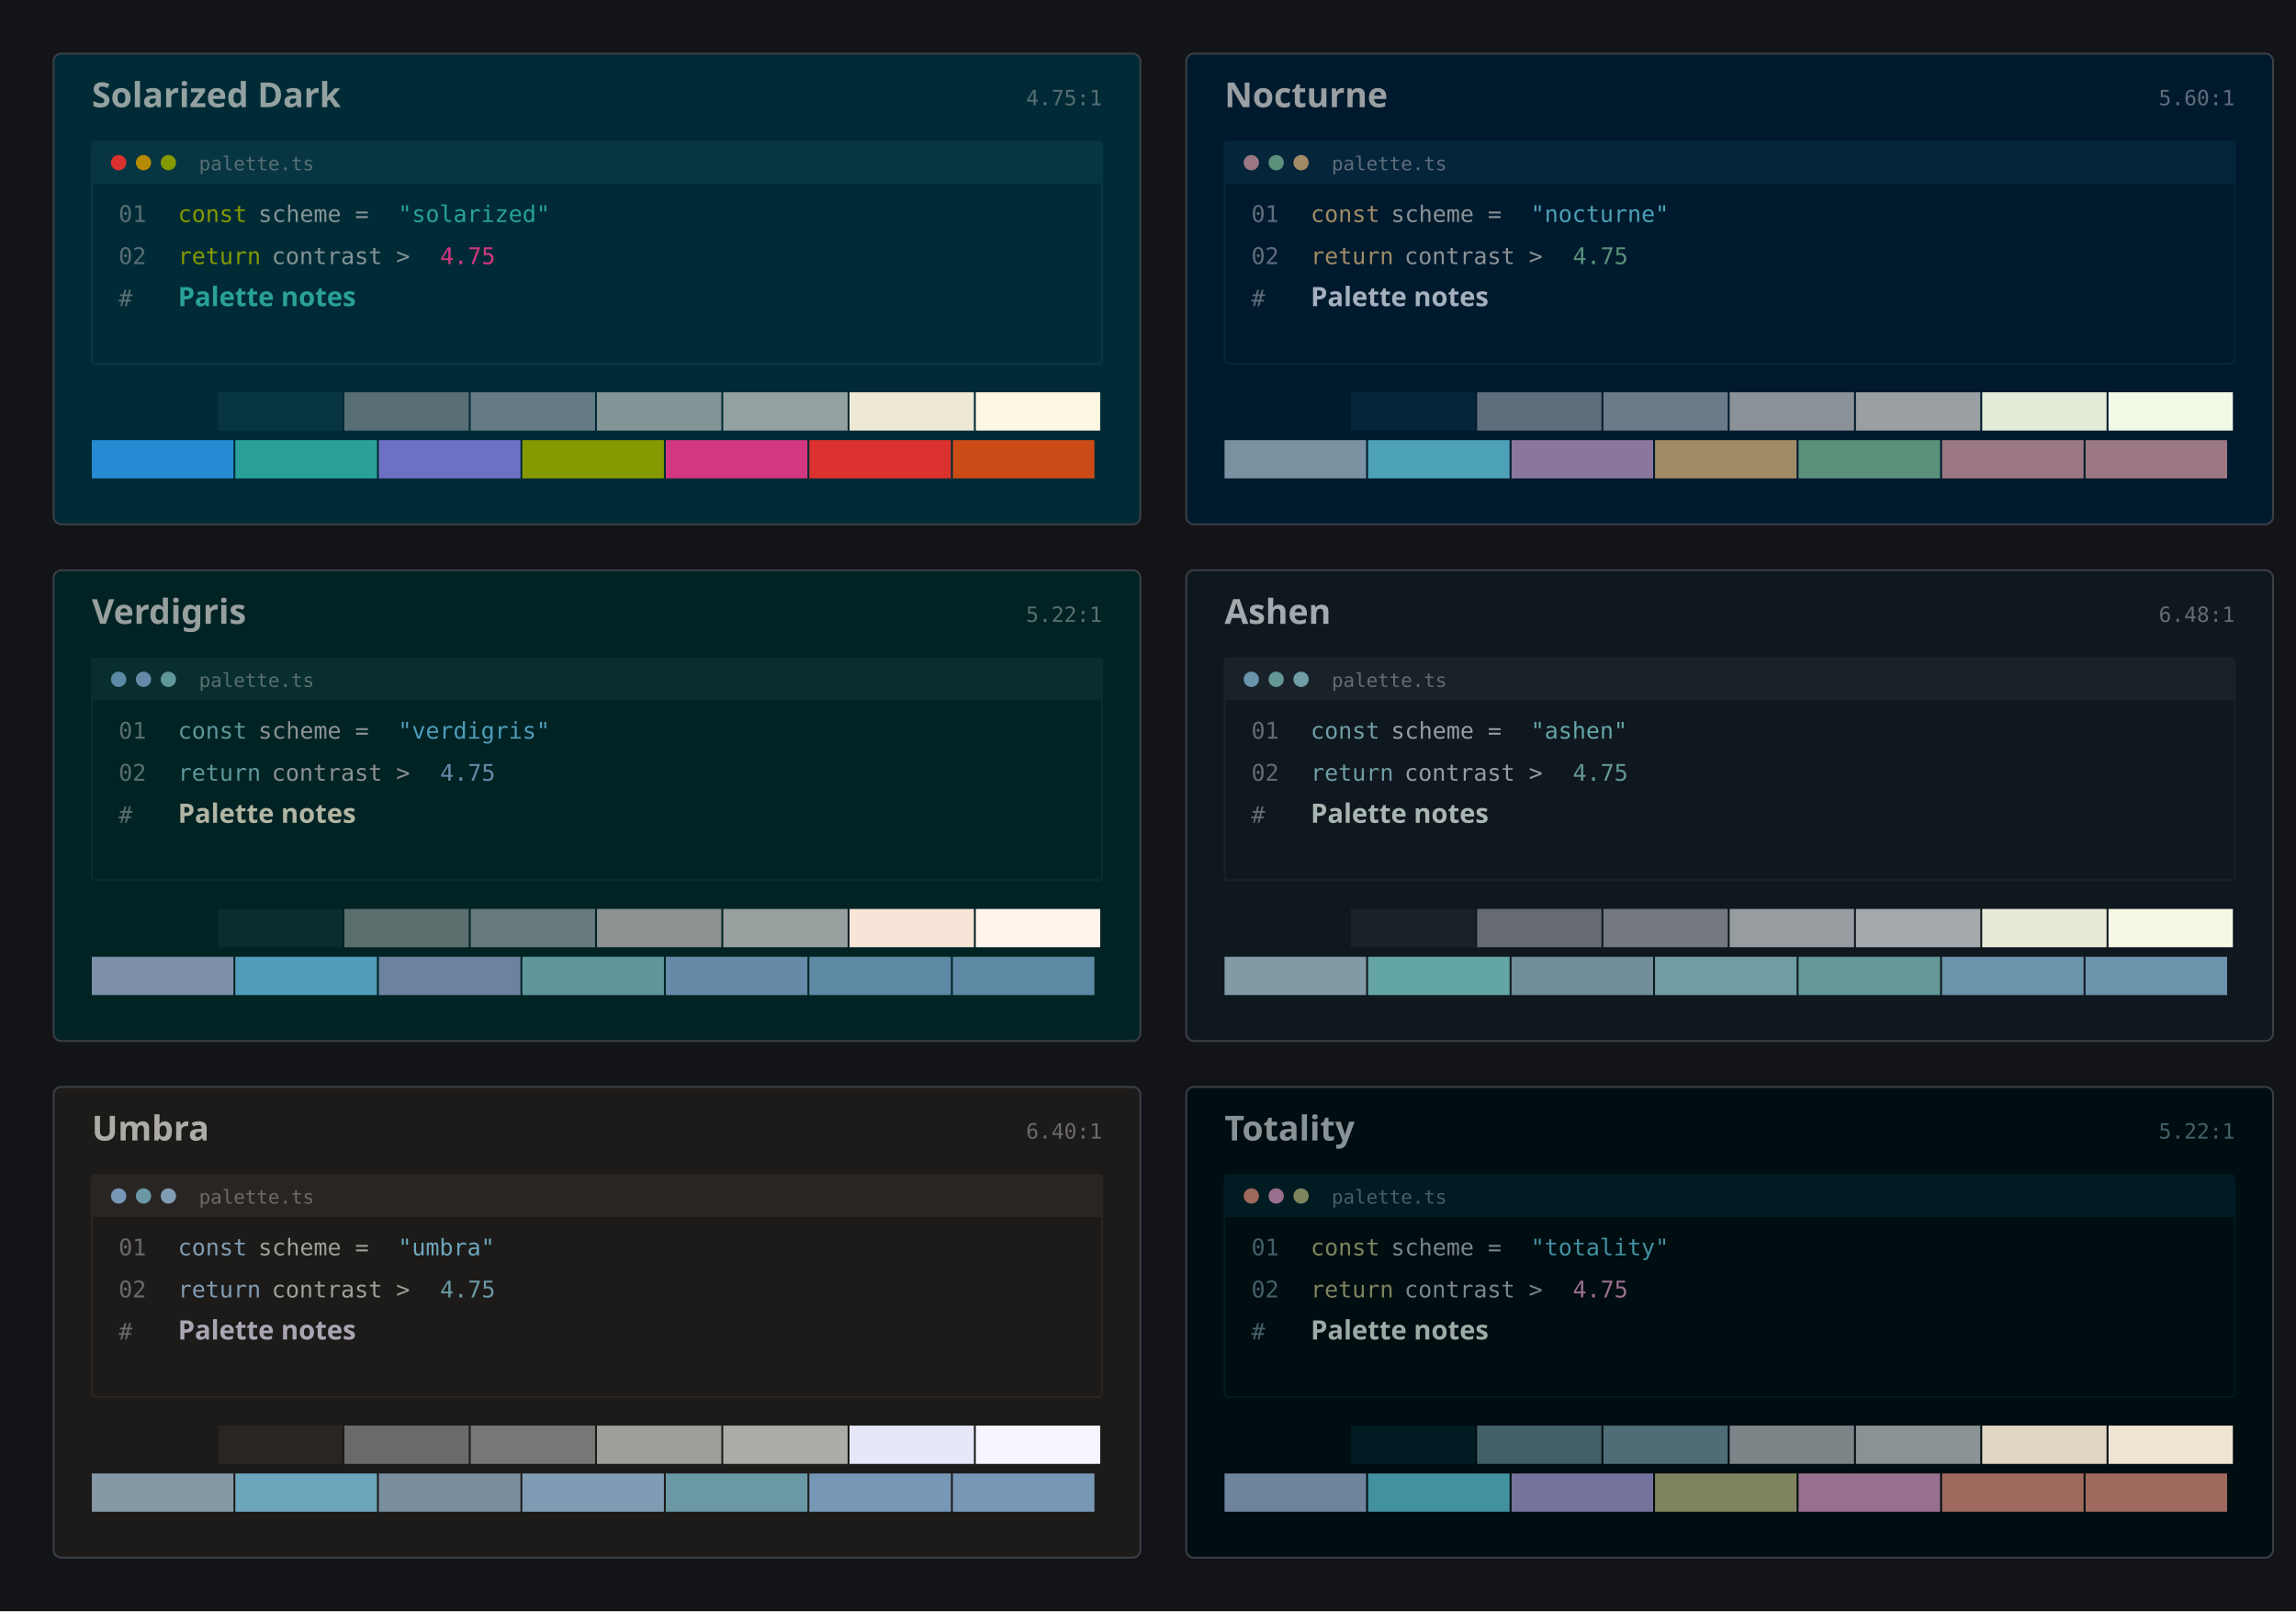
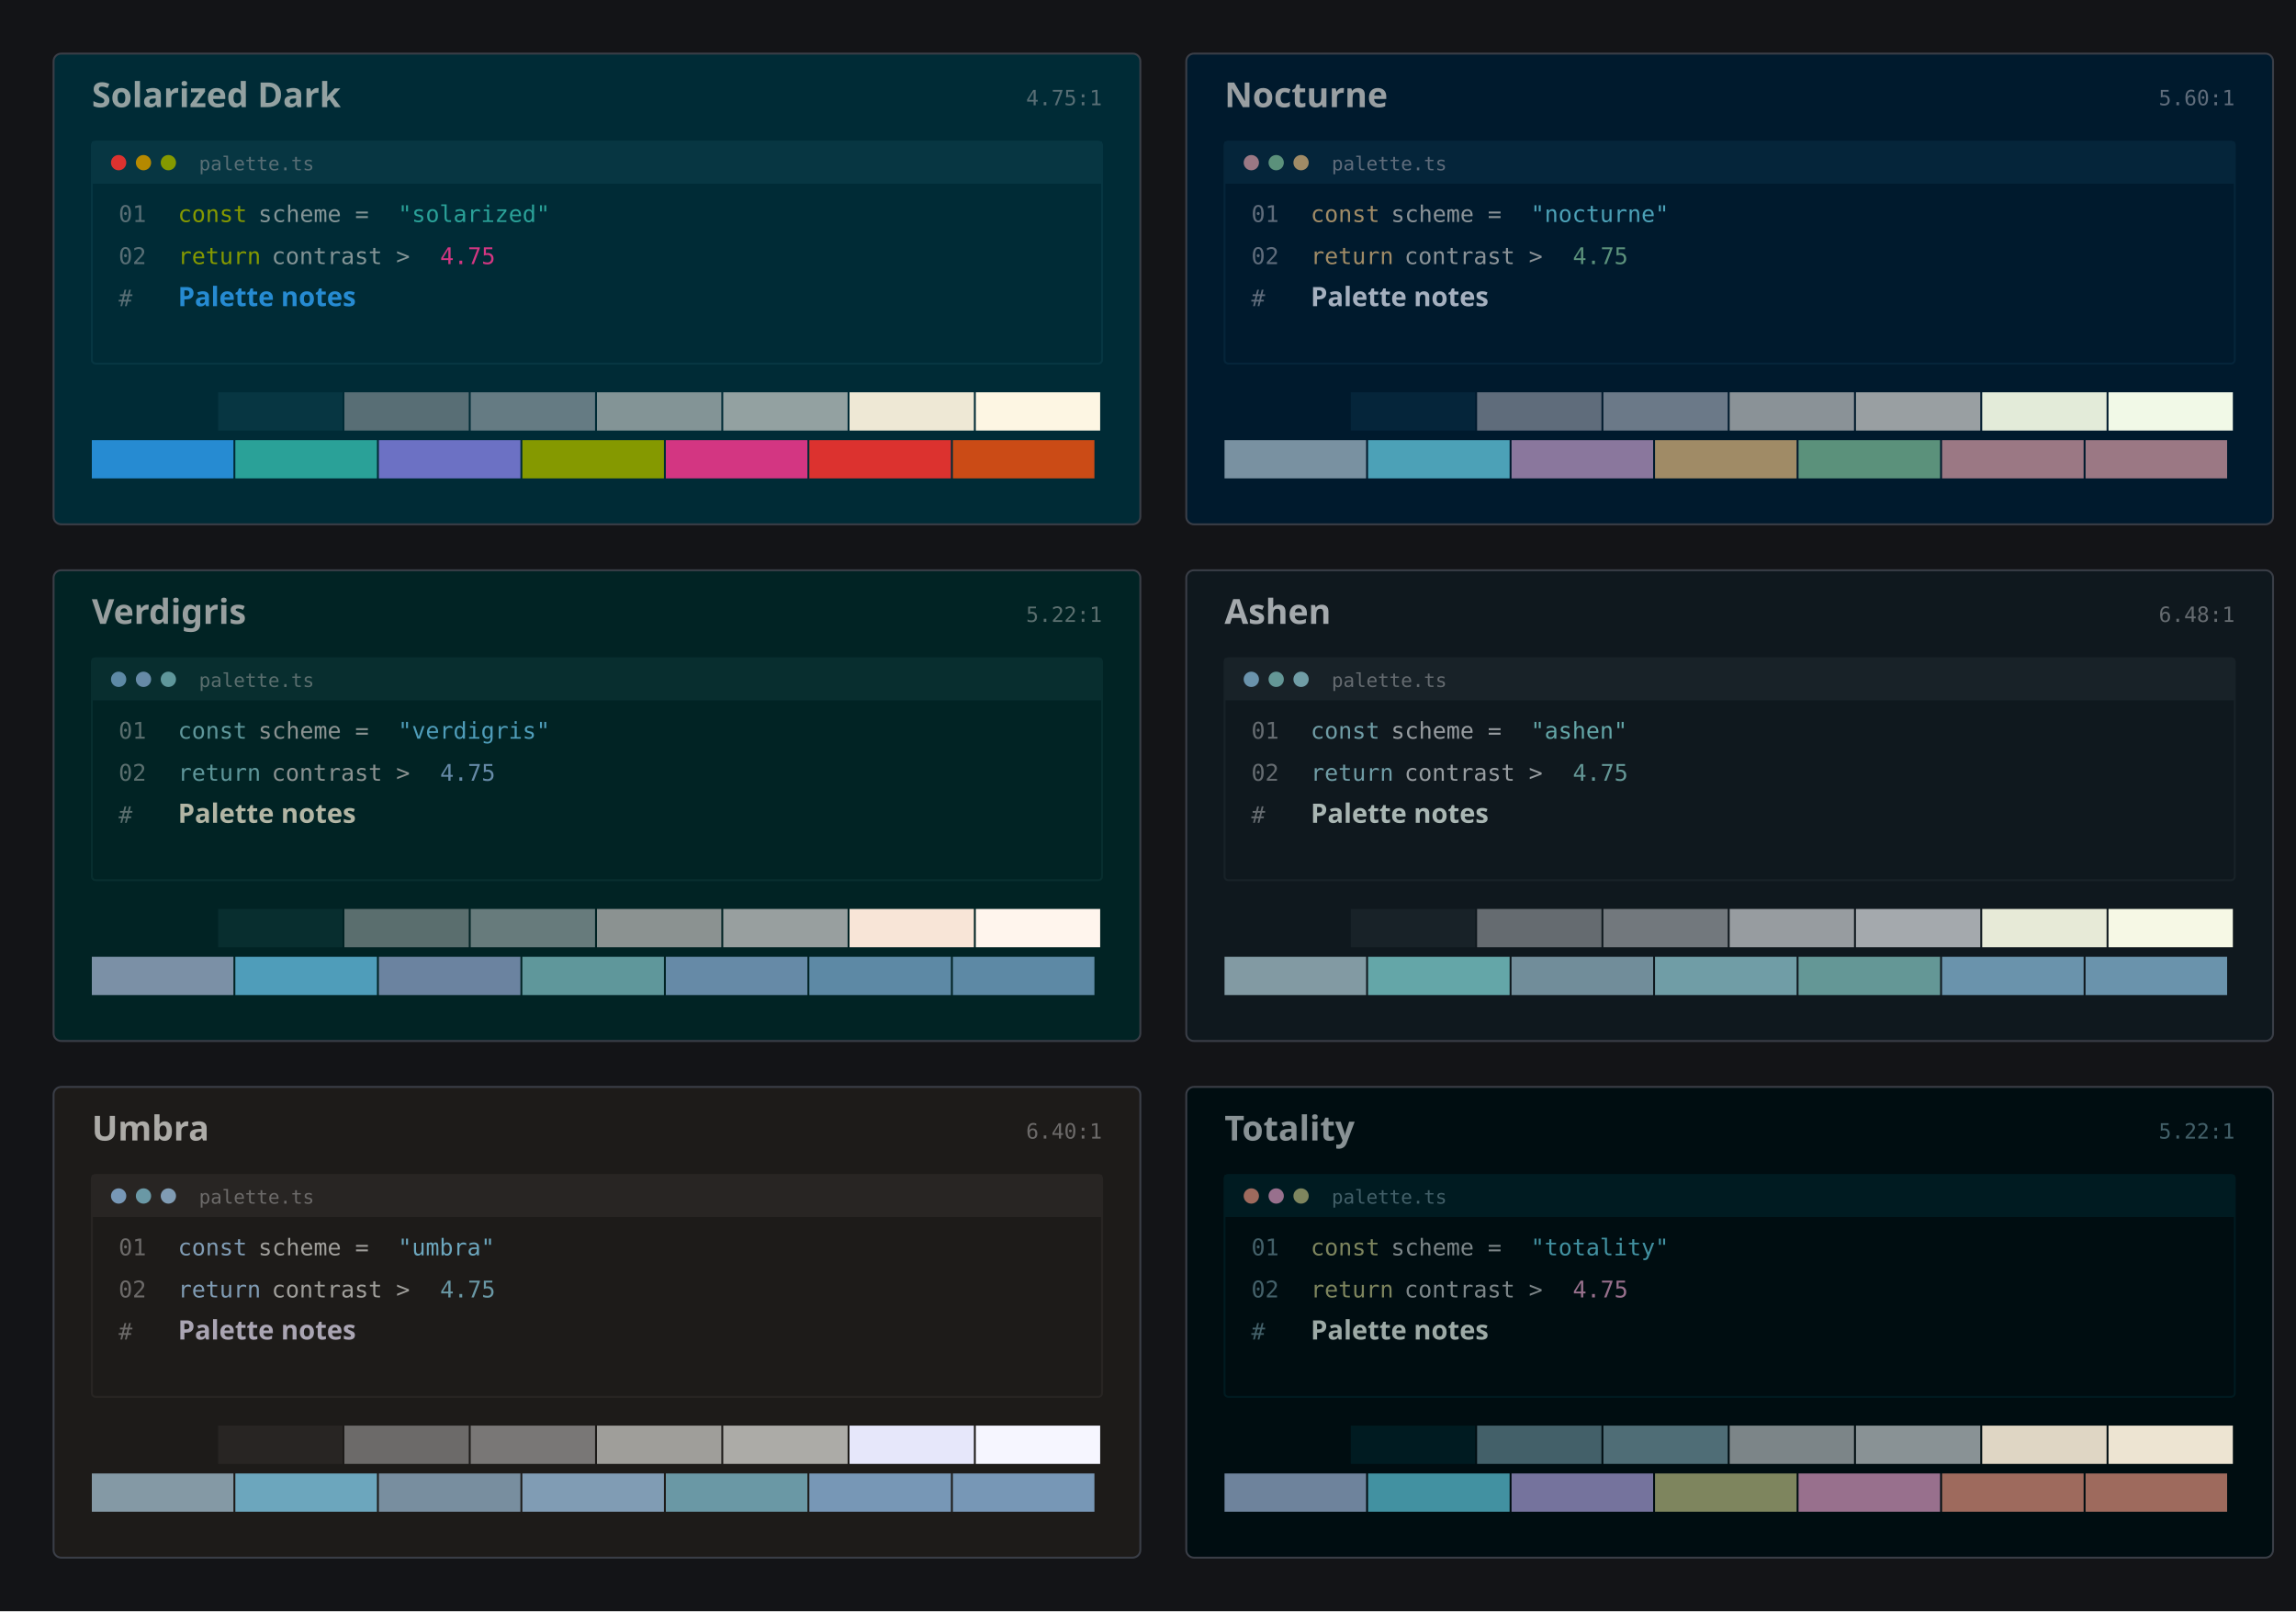
<svg xmlns="http://www.w3.org/2000/svg" width="1200" height="842" viewBox="0 0 1200 842" role="img" aria-labelledby="title desc">
  <rect width="100%" height="100%" fill="#131417" />
  <g transform="translate(28 28)">
    <rect width="568" height="246" rx="4" fill="#002b36" stroke="#3a3e47" />
    <text x="20" y="28" fill="#93a1a1" font-family="system-ui,sans-serif" font-size="18" font-weight="600">Solarized Dark</text>
    <text x="548" y="27" text-anchor="end" fill="#586e75" font-family="ui-monospace,monospace" font-size="11">4.75:1</text>
    <rect x="20" y="46" width="528" height="116" rx="2" fill="#002b36" stroke="#073642" />
    <rect x="20" y="46" width="528" height="22" fill="#073642" />
    <circle cx="34" cy="57" r="4" fill="#dc322f" />
    <circle cx="47" cy="57" r="4" fill="#b58900" />
    <circle cx="60" cy="57" r="4" fill="#859900" />
    <text x="76" y="61" fill="#586e75" font-family="ui-monospace,monospace" font-size="10">palette.ts</text>
    <g font-family="ui-monospace,monospace" font-size="12">
      <text x="34" y="88" fill="#586e75">01</text>
      <text x="65" y="88" fill="#859900">const</text>
      <text x="107" y="88" fill="#839496"> scheme = </text>
      <text x="180" y="88" fill="#2aa198">"solarized"</text>
      <text x="34" y="110" fill="#586e75">02</text>
      <text x="65" y="110" fill="#859900">return</text>
      <text x="114" y="110" fill="#839496"> contrast &gt; </text>
      <text x="202" y="110" fill="#d33682">4.75</text>
      <text x="34" y="132" fill="#586e75">#</text>
-       <text x="65" y="132" fill="#2aa198" font-family="system-ui,sans-serif" font-size="14" font-weight="600">Palette notes</text>
+       <text x="65" y="132" fill="#268bd2" font-family="system-ui,sans-serif" font-size="14" font-weight="600">Palette notes</text>
    </g>
    <g transform="translate(20 177)">
      <rect x="0" width="65" height="20" fill="#002b36" />
      <rect x="66" width="65" height="20" fill="#073642" />
      <rect x="132" width="65" height="20" fill="#586e75" />
      <rect x="198" width="65" height="20" fill="#657b83" />
      <rect x="264" width="65" height="20" fill="#839496" />
      <rect x="330" width="65" height="20" fill="#93a1a1" />
      <rect x="396" width="65" height="20" fill="#eee8d5" />
      <rect x="462" width="65" height="20" fill="#fdf6e3" />
    </g>
    <g transform="translate(20 202)">
      <rect x="0" width="74" height="20" fill="#268bd2" />
      <rect x="75" width="74" height="20" fill="#2aa198" />
      <rect x="150" width="74" height="20" fill="#6c71c4" />
      <rect x="225" width="74" height="20" fill="#859900" />
      <rect x="300" width="74" height="20" fill="#d33682" />
      <rect x="375" width="74" height="20" fill="#dc322f" />
      <rect x="450" width="74" height="20" fill="#cb4b16" />
    </g>
  </g>
  <g transform="translate(620 28)">
    <rect width="568" height="246" rx="4" fill="#001a2d" stroke="#3a3e47" />
    <text x="20" y="28" fill="#999fa2" font-family="system-ui,sans-serif" font-size="18" font-weight="600">Nocturne</text>
    <text x="548" y="27" text-anchor="end" fill="#5f6c7b" font-family="ui-monospace,monospace" font-size="11">5.60:1</text>
    <rect x="20" y="46" width="528" height="116" rx="2" fill="#001a2d" stroke="#05253a" />
    <rect x="20" y="46" width="528" height="22" fill="#05253a" />
    <circle cx="34" cy="57" r="4" fill="#9b7884" />
    <circle cx="47" cy="57" r="4" fill="#5b917b" />
    <circle cx="60" cy="57" r="4" fill="#a08b66" />
    <text x="76" y="61" fill="#5f6c7b" font-family="ui-monospace,monospace" font-size="10">palette.ts</text>
    <g font-family="ui-monospace,monospace" font-size="12">
      <text x="34" y="88" fill="#5f6c7b">01</text>
      <text x="65" y="88" fill="#a08b66">const</text>
      <text x="107" y="88" fill="#8a9297"> scheme = </text>
      <text x="180" y="88" fill="#4ca1b7">"nocturne"</text>
      <text x="34" y="110" fill="#5f6c7b">02</text>
      <text x="65" y="110" fill="#a08b66">return</text>
      <text x="114" y="110" fill="#8a9297"> contrast &gt; </text>
      <text x="202" y="110" fill="#5b917b">4.75</text>
      <text x="34" y="132" fill="#5f6c7b">#</text>
      <text x="65" y="132" fill="#a5b0bf" font-family="system-ui,sans-serif" font-size="14" font-weight="600">Palette notes</text>
    </g>
    <g transform="translate(20 177)">
      <rect x="0" width="65" height="20" fill="#001a2d" />
      <rect x="66" width="65" height="20" fill="#05253a" />
      <rect x="132" width="65" height="20" fill="#5f6c7b" />
      <rect x="198" width="65" height="20" fill="#6b7988" />
      <rect x="264" width="65" height="20" fill="#8a9297" />
      <rect x="330" width="65" height="20" fill="#999fa2" />
      <rect x="396" width="65" height="20" fill="#e3ebd9" />
      <rect x="462" width="65" height="20" fill="#f1f9e7" />
    </g>
    <g transform="translate(20 202)">
      <rect x="0" width="74" height="20" fill="#7991a1" />
      <rect x="75" width="74" height="20" fill="#4ca1b7" />
      <rect x="150" width="74" height="20" fill="#8a779d" />
      <rect x="225" width="74" height="20" fill="#a08b66" />
      <rect x="300" width="74" height="20" fill="#5b917b" />
      <rect x="375" width="74" height="20" fill="#9b7884" />
      <rect x="450" width="74" height="20" fill="#9b7884" />
    </g>
  </g>
  <g transform="translate(28 298)">
    <rect width="568" height="246" rx="4" fill="#012324" stroke="#3a3e47" />
    <text x="20" y="28" fill="#989f9f" font-family="system-ui,sans-serif" font-size="18" font-weight="600">Verdigris</text>
    <text x="548" y="27" text-anchor="end" fill="#5a6e6e" font-family="ui-monospace,monospace" font-size="11">5.22:1</text>
    <rect x="20" y="46" width="528" height="116" rx="2" fill="#012324" stroke="#082e2f" />
    <rect x="20" y="46" width="528" height="22" fill="#082e2f" />
    <circle cx="34" cy="57" r="4" fill="#5d89a5" />
    <circle cx="47" cy="57" r="4" fill="#668aa7" />
    <circle cx="60" cy="57" r="4" fill="#5f979b" />
    <text x="76" y="61" fill="#5a6e6e" font-family="ui-monospace,monospace" font-size="10">palette.ts</text>
    <g font-family="ui-monospace,monospace" font-size="12">
      <text x="34" y="88" fill="#5a6e6e">01</text>
      <text x="65" y="88" fill="#5f979b">const</text>
      <text x="107" y="88" fill="#8b9291"> scheme = </text>
      <text x="180" y="88" fill="#4f9dba">"verdigris"</text>
      <text x="34" y="110" fill="#5a6e6e">02</text>
      <text x="65" y="110" fill="#5f979b">return</text>
      <text x="114" y="110" fill="#8b9291"> contrast &gt; </text>
      <text x="202" y="110" fill="#668aa7">4.75</text>
      <text x="34" y="132" fill="#5a6e6e">#</text>
      <text x="65" y="132" fill="#b2b5a4" font-family="system-ui,sans-serif" font-size="14" font-weight="600">Palette notes</text>
    </g>
    <g transform="translate(20 177)">
      <rect x="0" width="65" height="20" fill="#012324" />
      <rect x="66" width="65" height="20" fill="#082e2f" />
      <rect x="132" width="65" height="20" fill="#5a6e6e" />
      <rect x="198" width="65" height="20" fill="#677b7c" />
      <rect x="264" width="65" height="20" fill="#8b9291" />
      <rect x="330" width="65" height="20" fill="#989f9f" />
      <rect x="396" width="65" height="20" fill="#f8e5d7" />
      <rect x="462" width="65" height="20" fill="#fff5ed" />
    </g>
    <g transform="translate(20 202)">
      <rect x="0" width="74" height="20" fill="#7b90a6" />
      <rect x="75" width="74" height="20" fill="#4f9dba" />
      <rect x="150" width="74" height="20" fill="#6b83a0" />
      <rect x="225" width="74" height="20" fill="#5f979b" />
      <rect x="300" width="74" height="20" fill="#668aa7" />
      <rect x="375" width="74" height="20" fill="#5d89a5" />
      <rect x="450" width="74" height="20" fill="#5d89a5" />
    </g>
  </g>
  <g transform="translate(620 298)">
    <rect width="568" height="246" rx="4" fill="#0f181e" stroke="#3a3e47" />
    <text x="20" y="28" fill="#a4a9ad" font-family="system-ui,sans-serif" font-size="18" font-weight="600">Ashen</text>
    <text x="548" y="27" text-anchor="end" fill="#656b70" font-family="ui-monospace,monospace" font-size="11">6.48:1</text>
    <rect x="20" y="46" width="528" height="116" rx="2" fill="#0f181e" stroke="#182228" />
    <rect x="20" y="46" width="528" height="22" fill="#182228" />
    <circle cx="34" cy="57" r="4" fill="#6a93ac" />
    <circle cx="47" cy="57" r="4" fill="#649796" />
    <circle cx="60" cy="57" r="4" fill="#709da6" />
    <text x="76" y="61" fill="#656b70" font-family="ui-monospace,monospace" font-size="10">palette.ts</text>
    <g font-family="ui-monospace,monospace" font-size="12">
      <text x="34" y="88" fill="#656b70">01</text>
      <text x="65" y="88" fill="#709da6">const</text>
      <text x="107" y="88" fill="#979ca0"> scheme = </text>
      <text x="180" y="88" fill="#64a6a8">"ashen"</text>
      <text x="34" y="110" fill="#656b70">02</text>
      <text x="65" y="110" fill="#709da6">return</text>
      <text x="114" y="110" fill="#979ca0"> contrast &gt; </text>
      <text x="202" y="110" fill="#649796">4.75</text>
      <text x="34" y="132" fill="#656b70">#</text>
      <text x="65" y="132" fill="#a9b6b3" font-family="system-ui,sans-serif" font-size="14" font-weight="600">Palette notes</text>
    </g>
    <g transform="translate(20 177)">
      <rect x="0" width="65" height="20" fill="#0f181e" />
      <rect x="66" width="65" height="20" fill="#182228" />
      <rect x="132" width="65" height="20" fill="#656b70" />
      <rect x="198" width="65" height="20" fill="#72787d" />
      <rect x="264" width="65" height="20" fill="#979ca0" />
      <rect x="330" width="65" height="20" fill="#a4a9ad" />
      <rect x="396" width="65" height="20" fill="#e7ead7" />
      <rect x="462" width="65" height="20" fill="#f6f8e5" />
    </g>
    <g transform="translate(20 202)">
      <rect x="0" width="74" height="20" fill="#829aa3" />
      <rect x="75" width="74" height="20" fill="#64a6a8" />
      <rect x="150" width="74" height="20" fill="#718d9a" />
      <rect x="225" width="74" height="20" fill="#709da6" />
      <rect x="300" width="74" height="20" fill="#649796" />
      <rect x="375" width="74" height="20" fill="#6a93ac" />
      <rect x="450" width="74" height="20" fill="#6a93ac" />
    </g>
  </g>
  <g transform="translate(28 568)">
    <rect width="568" height="246" rx="4" fill="#1d1b19" stroke="#3a3e47" />
    <text x="20" y="28" fill="#acaba7" font-family="system-ui,sans-serif" font-size="18" font-weight="600">Umbra</text>
    <text x="548" y="27" text-anchor="end" fill="#6c6a69" font-family="ui-monospace,monospace" font-size="11">6.40:1</text>
    <rect x="20" y="46" width="528" height="116" rx="2" fill="#1d1b19" stroke="#282523" />
    <rect x="20" y="46" width="528" height="22" fill="#282523" />
    <circle cx="34" cy="57" r="4" fill="#7797b6" />
    <circle cx="47" cy="57" r="4" fill="#6a98a5" />
    <circle cx="60" cy="57" r="4" fill="#809cb4" />
    <text x="76" y="61" fill="#6c6a69" font-family="ui-monospace,monospace" font-size="10">palette.ts</text>
    <g font-family="ui-monospace,monospace" font-size="12">
      <text x="34" y="88" fill="#6c6a69">01</text>
      <text x="65" y="88" fill="#809cb4">const</text>
      <text x="107" y="88" fill="#9f9e9a"> scheme = </text>
      <text x="180" y="88" fill="#6ca6bd">"umbra"</text>
      <text x="34" y="110" fill="#6c6a69">02</text>
      <text x="65" y="110" fill="#809cb4">return</text>
      <text x="114" y="110" fill="#9f9e9a"> contrast &gt; </text>
      <text x="202" y="110" fill="#6a98a5">4.75</text>
      <text x="34" y="132" fill="#6c6a69">#</text>
      <text x="65" y="132" fill="#aaa5b3" font-family="system-ui,sans-serif" font-size="14" font-weight="600">Palette notes</text>
    </g>
    <g transform="translate(20 177)">
      <rect x="0" width="65" height="20" fill="#1d1b19" />
      <rect x="66" width="65" height="20" fill="#282523" />
      <rect x="132" width="65" height="20" fill="#6c6a69" />
      <rect x="198" width="65" height="20" fill="#797776" />
      <rect x="264" width="65" height="20" fill="#9f9e9a" />
      <rect x="330" width="65" height="20" fill="#acaba7" />
      <rect x="396" width="65" height="20" fill="#e6e7fa" />
      <rect x="462" width="65" height="20" fill="#f6f6ff" />
    </g>
    <g transform="translate(20 202)">
      <rect x="0" width="74" height="20" fill="#8499a5" />
      <rect x="75" width="74" height="20" fill="#6ca6bd" />
      <rect x="150" width="74" height="20" fill="#788e9f" />
      <rect x="225" width="74" height="20" fill="#809cb4" />
      <rect x="300" width="74" height="20" fill="#6a98a5" />
      <rect x="375" width="74" height="20" fill="#7797b6" />
      <rect x="450" width="74" height="20" fill="#7797b6" />
    </g>
  </g>
  <g transform="translate(620 568)">
    <rect width="568" height="246" rx="4" fill="#000d11" stroke="#3a3e47" />
    <text x="20" y="28" fill="#899295" font-family="system-ui,sans-serif" font-size="18" font-weight="600">Totality</text>
    <text x="548" y="27" text-anchor="end" fill="#436069" font-family="ui-monospace,monospace" font-size="11">5.22:1</text>
    <rect x="20" y="46" width="528" height="116" rx="2" fill="#000d11" stroke="#001b21" />
    <rect x="20" y="46" width="528" height="22" fill="#001b21" />
    <circle cx="34" cy="57" r="4" fill="#9e6a5d" />
    <circle cx="47" cy="57" r="4" fill="#98708d" />
    <circle cx="60" cy="57" r="4" fill="#7e855e" />
    <text x="76" y="61" fill="#436069" font-family="ui-monospace,monospace" font-size="10">palette.ts</text>
    <g font-family="ui-monospace,monospace" font-size="12">
      <text x="34" y="88" fill="#436069">01</text>
      <text x="65" y="88" fill="#7e855e">const</text>
      <text x="107" y="88" fill="#7c8588"> scheme = </text>
      <text x="180" y="88" fill="#4291a1">"totality"</text>
      <text x="34" y="110" fill="#436069">02</text>
      <text x="65" y="110" fill="#7e855e">return</text>
      <text x="114" y="110" fill="#7c8588"> contrast &gt; </text>
      <text x="202" y="110" fill="#98708d">4.75</text>
      <text x="34" y="132" fill="#436069">#</text>
      <text x="65" y="132" fill="#9daaa6" font-family="system-ui,sans-serif" font-size="14" font-weight="600">Palette notes</text>
    </g>
    <g transform="translate(20 177)">
      <rect x="0" width="65" height="20" fill="#000d11" />
      <rect x="66" width="65" height="20" fill="#001b21" />
      <rect x="132" width="65" height="20" fill="#436069" />
      <rect x="198" width="65" height="20" fill="#4f6d76" />
      <rect x="264" width="65" height="20" fill="#7c8588" />
      <rect x="330" width="65" height="20" fill="#899295" />
      <rect x="396" width="65" height="20" fill="#dfd6c4" />
      <rect x="462" width="65" height="20" fill="#ede4d2" />
    </g>
    <g transform="translate(20 202)">
      <rect x="0" width="74" height="20" fill="#6e839c" />
      <rect x="75" width="74" height="20" fill="#4291a1" />
      <rect x="150" width="74" height="20" fill="#75739d" />
      <rect x="225" width="74" height="20" fill="#7e855e" />
      <rect x="300" width="74" height="20" fill="#98708d" />
      <rect x="375" width="74" height="20" fill="#9e6a5d" />
      <rect x="450" width="74" height="20" fill="#9e6a5d" />
    </g>
  </g>
</svg>
